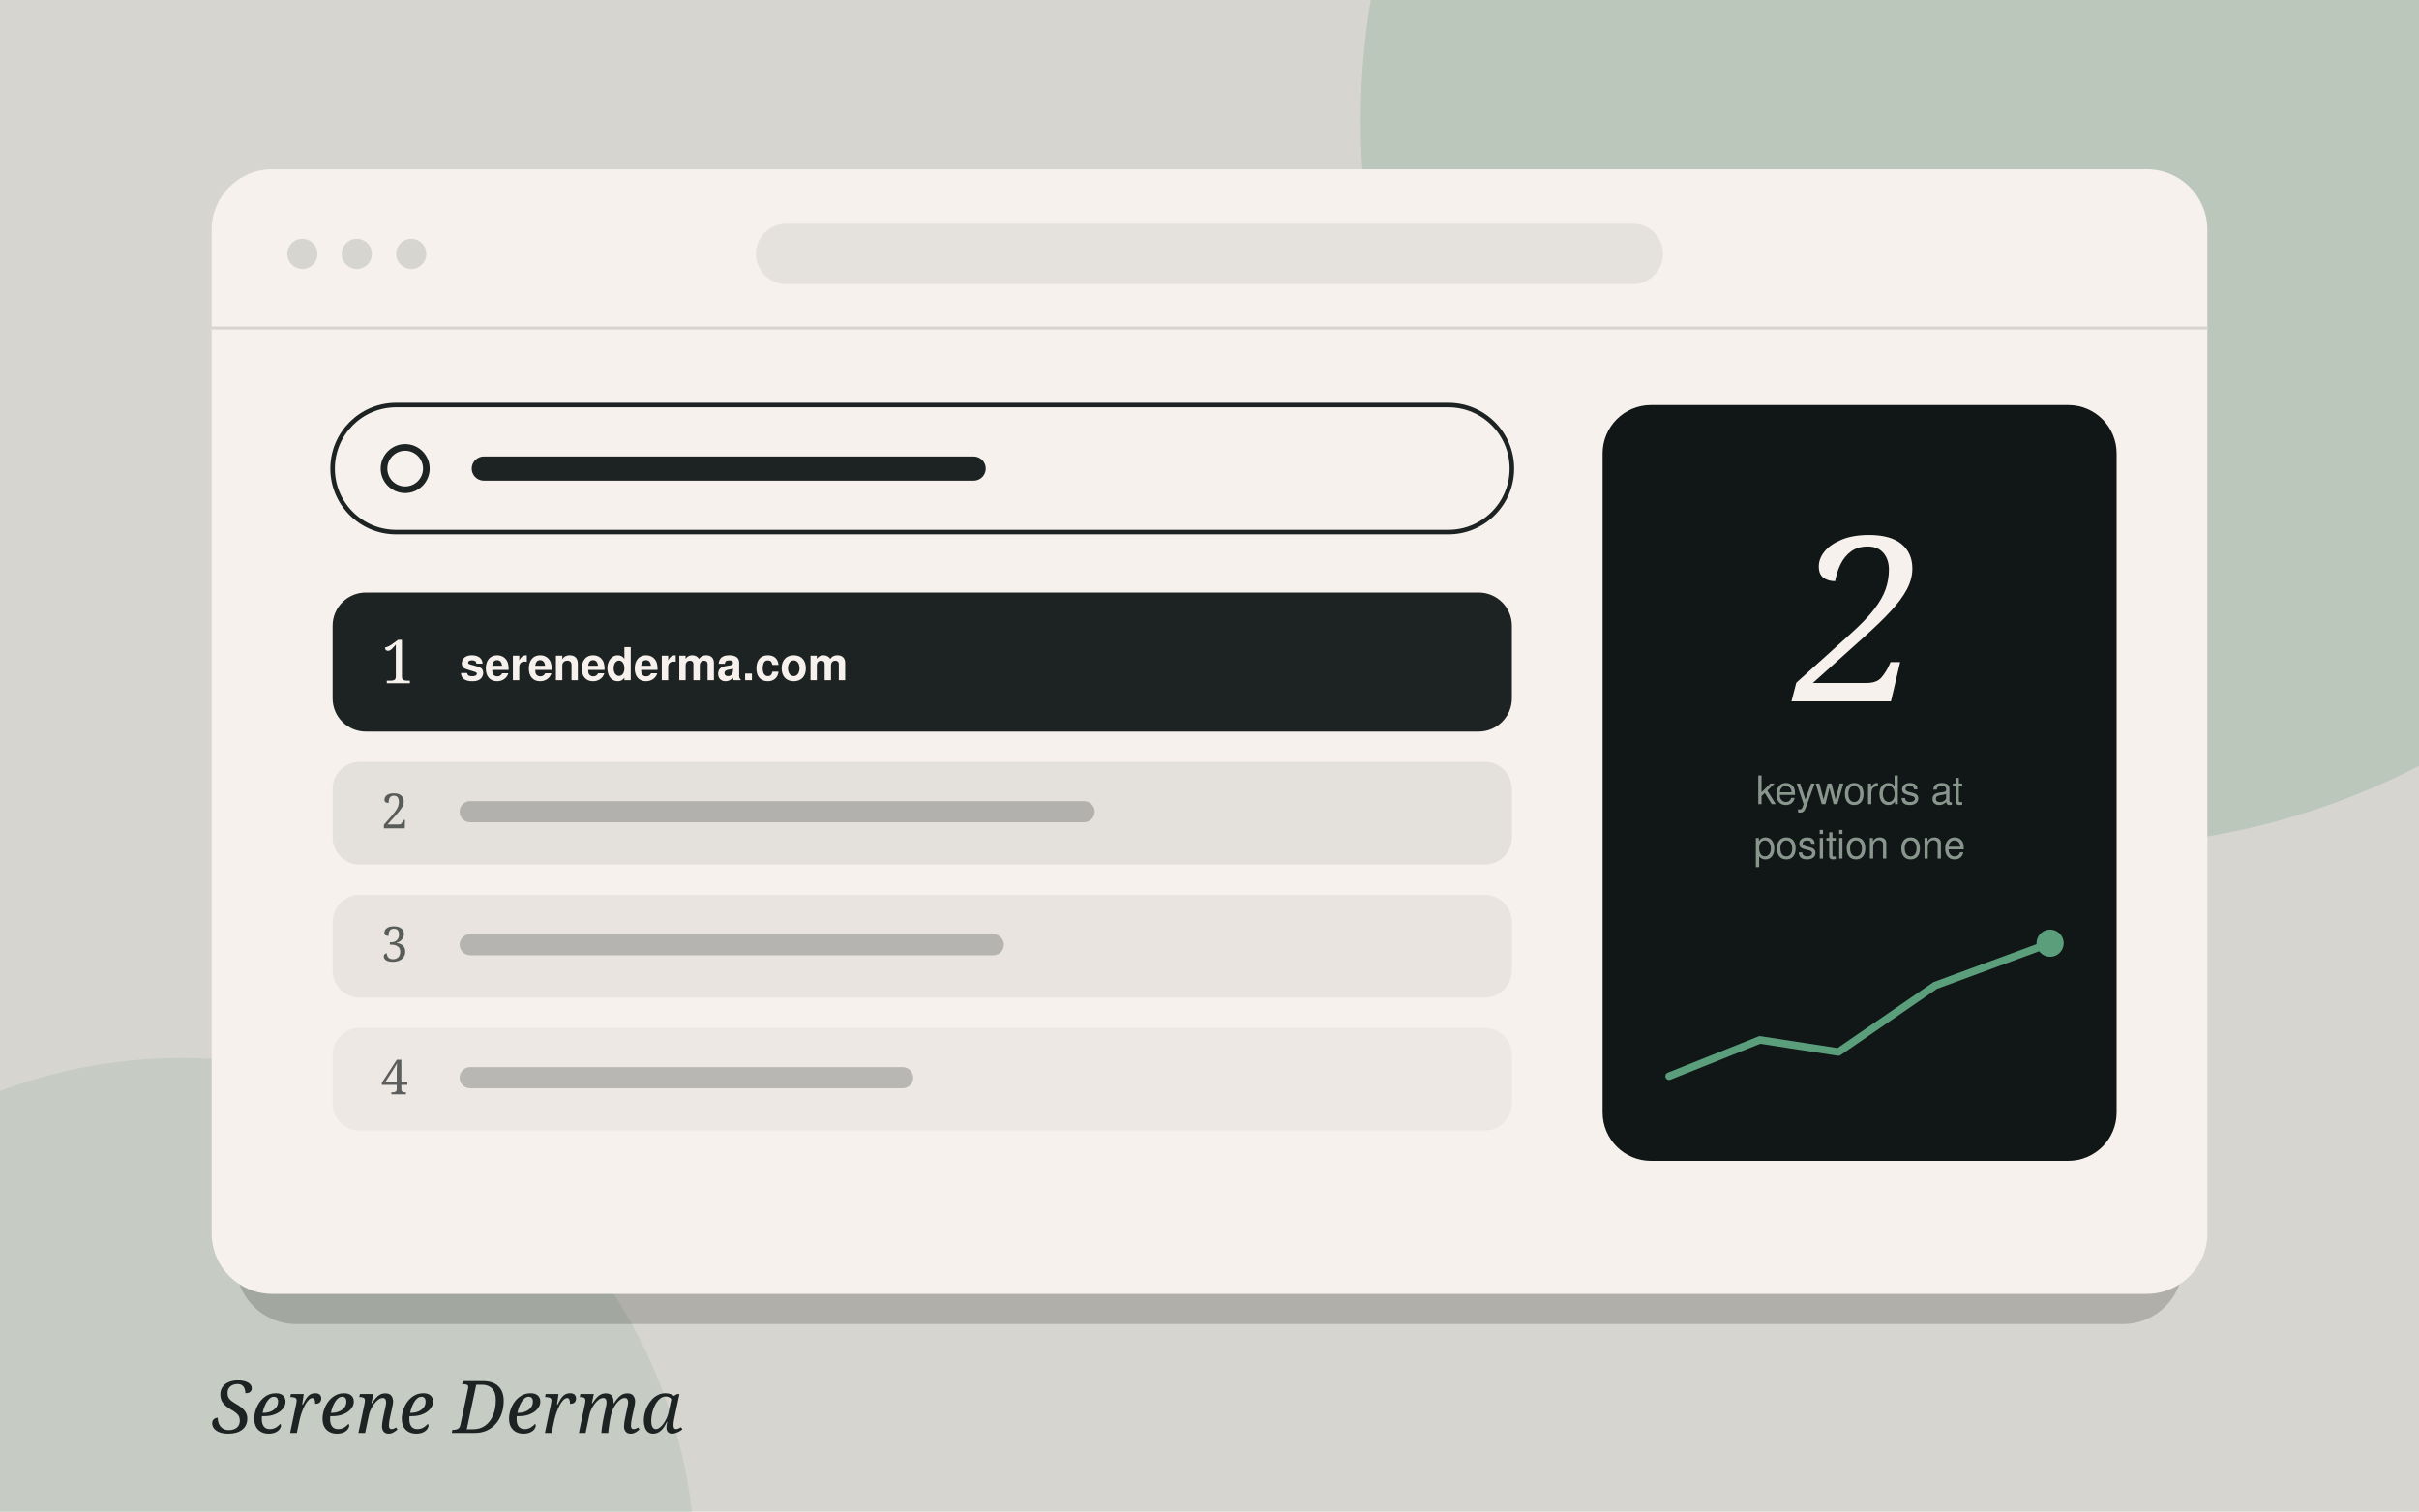
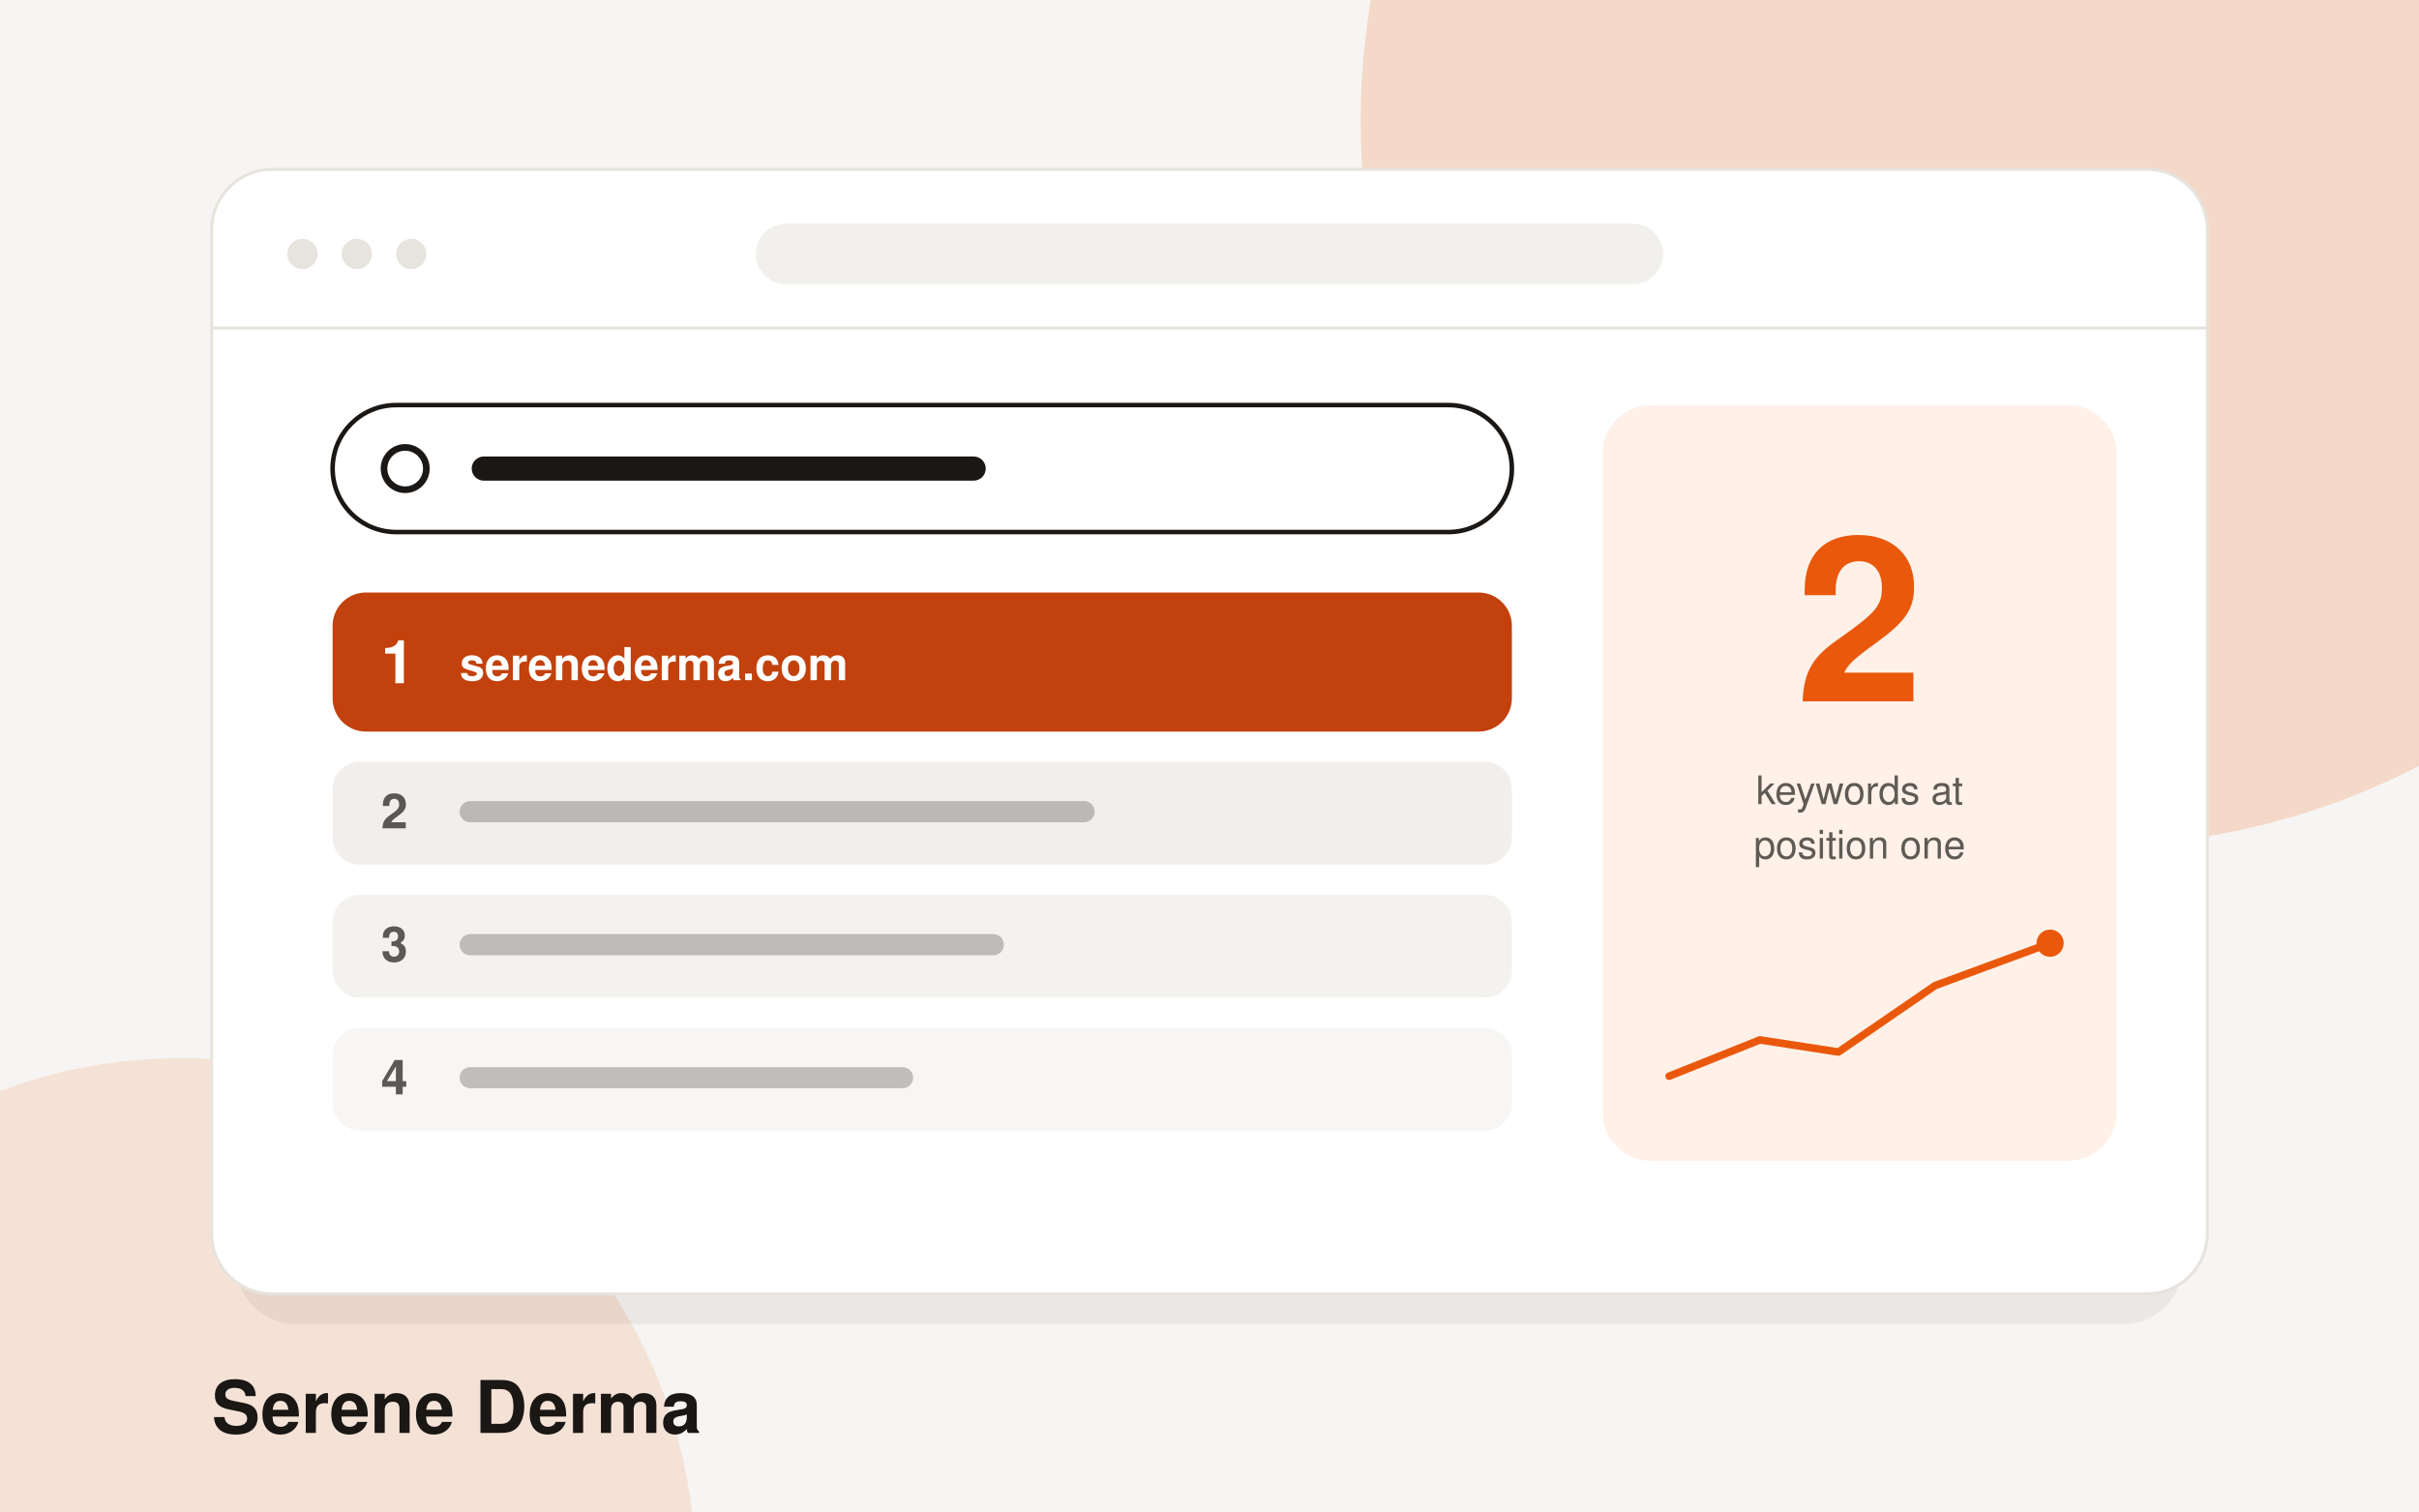
<svg xmlns="http://www.w3.org/2000/svg" viewBox="0 0 800 500" role="img">
-   <rect width="800" height="500" fill="#D7D5CF" />
-   <circle cx="690" cy="40" r="240" fill="#428564" opacity=".18" />
-   <circle cx="60" cy="520" r="170" fill="#428564" opacity=".12" />
-   <rect x="78" y="66" width="644" height="372" rx="20" fill="#000" opacity=".18" />
-   <rect x="70" y="56" width="660" height="372" rx="20" fill="#F7F1ED" />
-   <circle cx="100" cy="84" r="5" fill="#D7D5CF" />
-   <circle cx="118" cy="84" r="5" fill="#D7D5CF" />
-   <circle cx="136" cy="84" r="5" fill="#D7D5CF" />
-   <rect x="250" y="74" width="300" height="20" rx="10" fill="#D7D5CF" opacity=".55" />
-   <rect x="70" y="108" width="660" height="1" fill="#D7D5CF" />
-   <rect x="110" y="134" width="390" height="42" rx="21" fill="none" stroke="#1C2322" stroke-width="1.5" />
-   <circle cx="134" cy="155" r="7" fill="none" stroke="#1C2322" stroke-width="2.2" />
-   <rect x="156" y="151" width="170" height="8" rx="4" fill="#1C2322" />
-   <rect x="110" y="196" width="390" height="46" rx="11" fill="#1C2322" />
-   <text x="126" y="226" font-family="Georgia,serif" font-size="20" fill="#F7F1ED">1</text>
-   <text x="152" y="225" font-family="Helvetica,Arial,sans-serif" font-size="15" font-weight="700" fill="#F7F1ED">serenederma.com</text>
-   <rect x="110" y="252" width="390" height="34" rx="9" fill="#D7D5CF" opacity="0.6" />
-   <text x="126" y="274" font-family="Georgia,serif" font-size="16" fill="#1C2322" opacity=".7">2</text>
-   <rect x="152" y="265" width="210" height="7" rx="3.5" fill="#1C2322" opacity=".25" />
-   <rect x="110" y="296" width="390" height="34" rx="9" fill="#D7D5CF" opacity="0.46" />
-   <text x="126" y="318" font-family="Georgia,serif" font-size="16" fill="#1C2322" opacity=".7">3</text>
-   <rect x="152" y="309" width="180" height="7" rx="3.5" fill="#1C2322" opacity=".25" />
-   <rect x="110" y="340" width="390" height="34" rx="9" fill="#D7D5CF" opacity="0.32" />
-   <text x="126" y="362" font-family="Georgia,serif" font-size="16" fill="#1C2322" opacity=".7">4</text>
-   <rect x="152" y="353" width="150" height="7" rx="3.5" fill="#1C2322" opacity=".25" />
-   <rect x="530" y="134" width="170" height="250" rx="16" fill="#111616" />
-   <text x="615" y="232" text-anchor="middle" font-family="Georgia,serif" font-style="italic" font-size="76" fill="#F7F1ED">2</text>
-   <text x="615" y="266" text-anchor="middle" font-family="Helvetica,Arial,sans-serif" font-size="13" fill="#89968E">keywords at</text>
-   <text x="615" y="284" text-anchor="middle" font-family="Helvetica,Arial,sans-serif" font-size="13" fill="#89968E">position one</text>
-   <polyline points="552,356 582,344 608,348 640,326 678,312" fill="none" stroke="#5A9E7C" stroke-width="2.5" stroke-linecap="round" stroke-linejoin="round" />
-   <circle cx="678" cy="312" r="4.5" fill="#5A9E7C" />
-   <text x="70" y="474" font-family="Georgia,serif" font-style="italic" font-size="24" fill="#1C2322">Serene Derma</text>
+   <rect width="800" height="500" fill="#F6F5F3" />
+   <circle cx="690" cy="40" r="240" fill="#EA580C" opacity=".18" />
+   <circle cx="60" cy="520" r="170" fill="#EA580C" opacity=".12" />
+   <rect x="78" y="66" width="644" height="372" rx="20" fill="#1A1714" opacity=".06" />
+   <rect x="70" y="56" width="660" height="372" rx="20" fill="#FFFFFF" stroke="#E7E3DD" />
+   <circle cx="100" cy="84" r="5" fill="#E7E3DD" />
+   <circle cx="118" cy="84" r="5" fill="#E7E3DD" />
+   <circle cx="136" cy="84" r="5" fill="#E7E3DD" />
+   <rect x="250" y="74" width="300" height="20" rx="10" fill="#E7E3DD" opacity=".55" />
+   <rect x="70" y="108" width="660" height="1" fill="#E7E3DD" />
+   <rect x="110" y="134" width="390" height="42" rx="21" fill="none" stroke="#1A1714" stroke-width="1.5" />
+   <circle cx="134" cy="155" r="7" fill="none" stroke="#1A1714" stroke-width="2.2" />
+   <rect x="156" y="151" width="170" height="8" rx="4" fill="#1A1714" />
+   <rect x="110" y="196" width="390" height="46" rx="11" fill="#C2410C" />
+   <text x="126" y="226" font-family="'Plus Jakarta Sans',Helvetica,Arial,sans-serif" font-weight="700" font-size="20" fill="#FFFFFF">1</text>
+   <text x="152" y="225" font-family="'Plus Jakarta Sans',Helvetica,Arial,sans-serif" font-size="15" font-weight="700" fill="#FFFFFF">serenederma.com</text>
+   <rect x="110" y="252" width="390" height="34" rx="9" fill="#E7E3DD" opacity="0.6" />
+   <text x="126" y="274" font-family="'Plus Jakarta Sans',Helvetica,Arial,sans-serif" font-weight="700" font-size="16" fill="#1A1714" opacity=".7">2</text>
+   <rect x="152" y="265" width="210" height="7" rx="3.5" fill="#1A1714" opacity=".25" />
+   <rect x="110" y="296" width="390" height="34" rx="9" fill="#E7E3DD" opacity="0.46" />
+   <text x="126" y="318" font-family="'Plus Jakarta Sans',Helvetica,Arial,sans-serif" font-weight="700" font-size="16" fill="#1A1714" opacity=".7">3</text>
+   <rect x="152" y="309" width="180" height="7" rx="3.5" fill="#1A1714" opacity=".25" />
+   <rect x="110" y="340" width="390" height="34" rx="9" fill="#E7E3DD" opacity="0.32" />
+   <text x="126" y="362" font-family="'Plus Jakarta Sans',Helvetica,Arial,sans-serif" font-weight="700" font-size="16" fill="#1A1714" opacity=".7">4</text>
+   <rect x="152" y="353" width="150" height="7" rx="3.5" fill="#1A1714" opacity=".25" />
+   <rect x="530" y="134" width="170" height="250" rx="16" fill="#FFF1E8" />
+   <text x="615" y="232" text-anchor="middle" font-family="'Plus Jakarta Sans',Helvetica,Arial,sans-serif" font-weight="700" font-size="76" fill="#EA580C">2</text>
+   <text x="615" y="266" text-anchor="middle" font-family="'Plus Jakarta Sans',Helvetica,Arial,sans-serif" font-size="13" fill="#5F5A54">keywords at</text>
+   <text x="615" y="284" text-anchor="middle" font-family="'Plus Jakarta Sans',Helvetica,Arial,sans-serif" font-size="13" fill="#5F5A54">position one</text>
+   <polyline points="552,356 582,344 608,348 640,326 678,312" fill="none" stroke="#EA580C" stroke-width="2.5" stroke-linecap="round" stroke-linejoin="round" />
+   <circle cx="678" cy="312" r="4.5" fill="#EA580C" />
+   <text x="70" y="474" font-family="'Plus Jakarta Sans',Helvetica,Arial,sans-serif" font-weight="700" font-size="24" fill="#1A1714">Serene Derma</text>
</svg>
